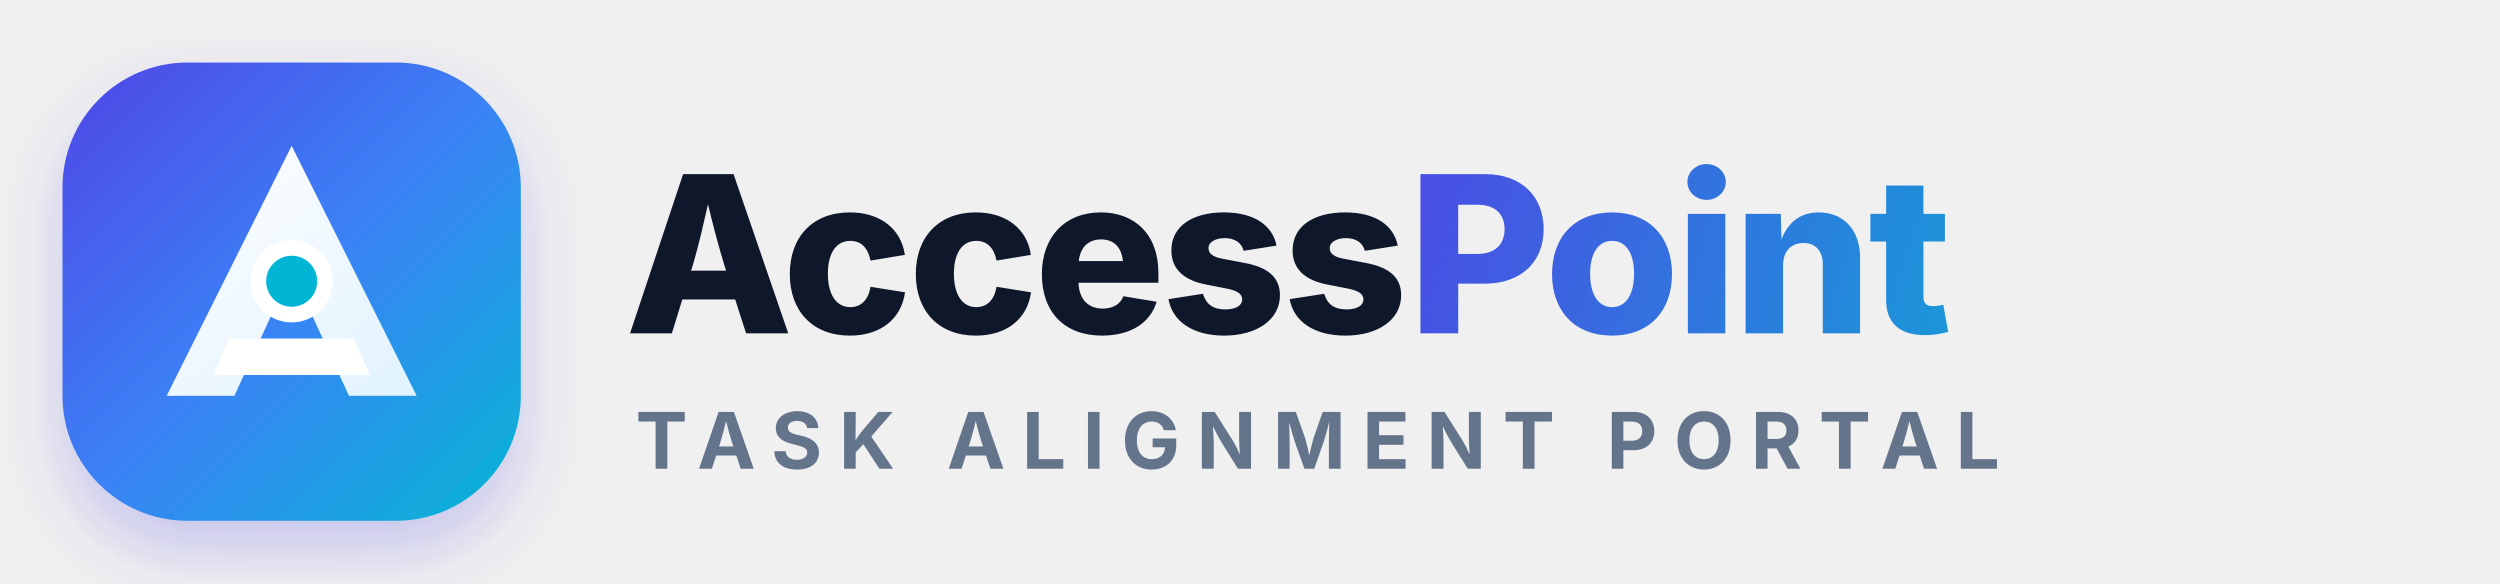
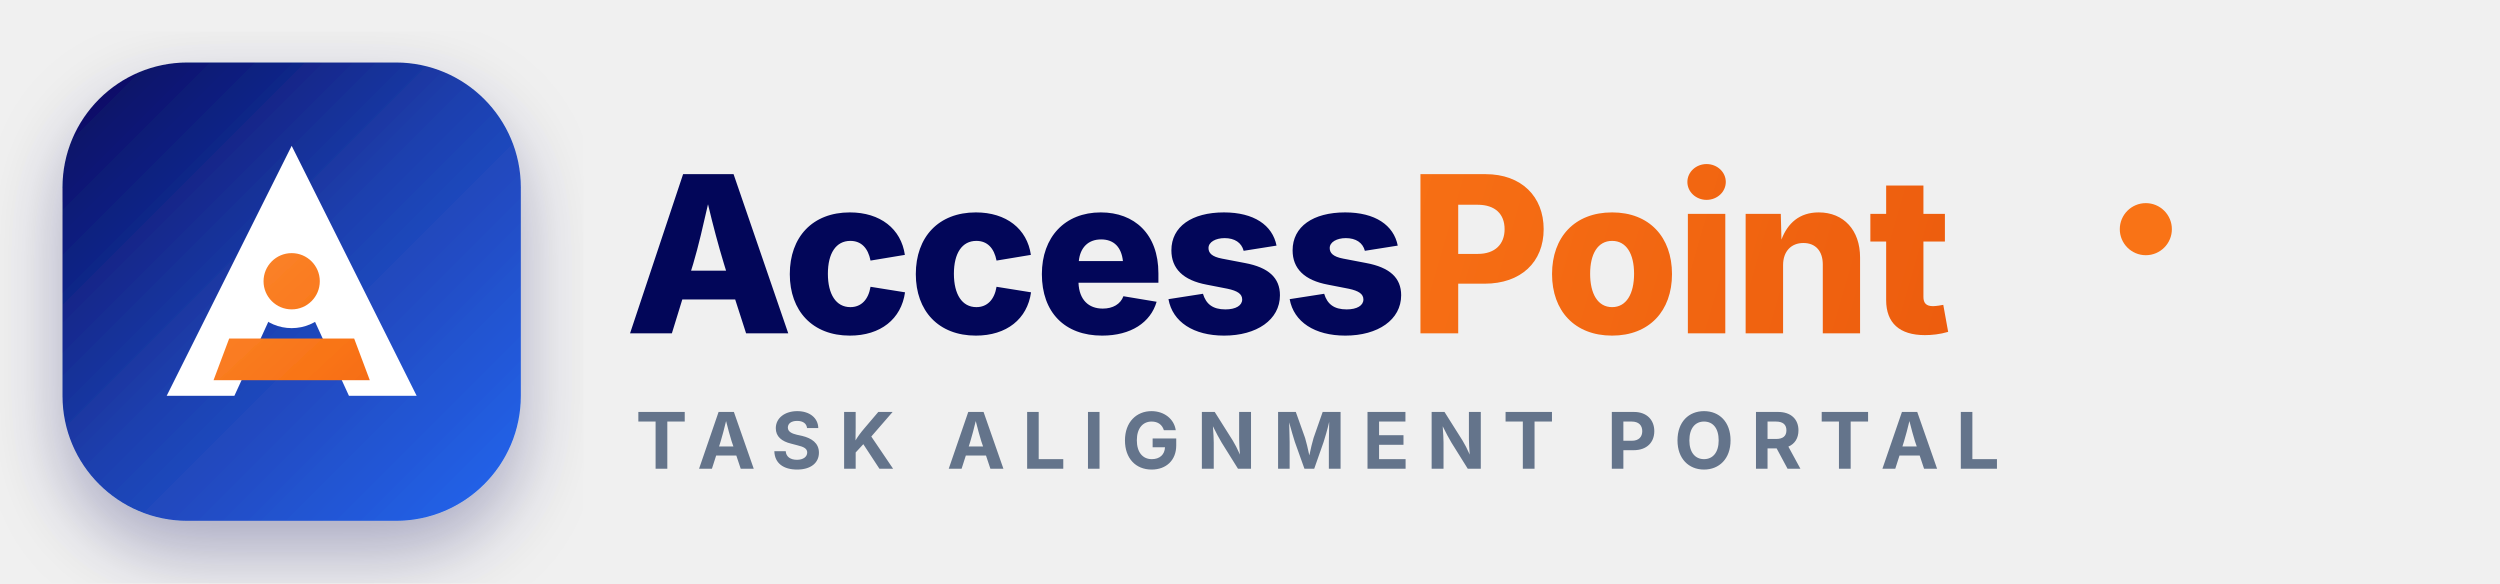
<svg xmlns="http://www.w3.org/2000/svg" viewBox="0 0 240 56" fill="none">
  <defs>
-     <linearGradient id="apGrad" x1="6" y1="6" x2="50" y2="50" gradientUnits="userSpaceOnUse">
-       <stop offset="0%" stop-color="#4F46E5" />
-       <stop offset="50%" stop-color="#3B82F6" />
-       <stop offset="100%" stop-color="#06B6D4" />
+     <linearGradient id="apBlueGrad" x1="6" y1="6" x2="48" y2="48" gradientUnits="userSpaceOnUse">
+       <stop offset="0%" stop-color="#020659" />
+       <stop offset="50%" stop-color="#1E40AF" />
+       <stop offset="100%" stop-color="#2563EB" />
    </linearGradient>
-     <linearGradient id="apAccent" x1="16" y1="14" x2="36" y2="42" gradientUnits="userSpaceOnUse">
-       <stop offset="0%" stop-color="#FFFFFF" />
-       <stop offset="100%" stop-color="#E0F2FE" />
+     <linearGradient id="apOrangeGrad" x1="18" y1="14" x2="46" y2="44" gradientUnits="userSpaceOnUse">
+       <stop offset="0%" stop-color="#FB923C" />
+       <stop offset="60%" stop-color="#F97316" />
+       <stop offset="100%" stop-color="#EA580C" />
    </linearGradient>
-     <linearGradient id="textGrad" x1="130" y1="16" x2="210" y2="40" gradientUnits="userSpaceOnUse">
-       <stop offset="0%" stop-color="#4F46E5" />
-       <stop offset="100%" stop-color="#06B6D4" />
+     <linearGradient id="textOrange" x1="124" y1="16" x2="200" y2="38" gradientUnits="userSpaceOnUse">
+       <stop offset="0%" stop-color="#F97316" />
+       <stop offset="100%" stop-color="#EA580C" />
    </linearGradient>
-     <filter id="apGlow" x="0" y="0" width="56" height="56" filterUnits="userSpaceOnUse" color-interpolation-filters="sRGB">
-       <feDropShadow dx="0" dy="3" stdDeviation="3" flood-color="#4F46E5" flood-opacity="0.25" />
+     <filter id="apShadow" x="0" y="0" width="56" height="56" filterUnits="userSpaceOnUse" color-interpolation-filters="sRGB">
+       <feDropShadow dx="0" dy="3" stdDeviation="3.5" flood-color="#020659" flood-opacity="0.3" />
    </filter>
  </defs>
-   <g filter="url(#apGlow)">
-     <rect x="6" y="6" width="44" height="44" rx="12" fill="url(#apGrad)" />
-     <path d="M28 14L16 38H22.5L28 26L33.5 38H40L28 14Z" fill="url(#apAccent)" />
-     <path d="M22 32.5H34L35.5 36H20.5L22 32.5Z" fill="#FFFFFF" />
-     <circle cx="28" cy="27" r="3.2" fill="#06B6D4" stroke="#FFFFFF" stroke-width="1.5" />
+   <g filter="url(#apShadow)">
+     <rect x="6" y="6" width="44" height="44" rx="12" fill="url(#apBlueGrad)" />
+     <path d="M28 14L16 38H22.5L28 26L33.5 38H40L28 14Z" fill="#FFFFFF" />
+     <path d="M22 32.5H34L35.5 36.5H20.5L22 32.5Z" fill="url(#apOrangeGrad)" />
+     <circle cx="28" cy="27" r="3.6" fill="url(#apOrangeGrad)" stroke="#FFFFFF" stroke-width="1.8" />
  </g>
  <g>
-     <text x="60" y="32" font-family="'Inter', system-ui, -apple-system, sans-serif" font-weight="800" font-size="21" fill="#0F172A" letter-spacing="-0.4">Access<tspan fill="url(#textGrad)" font-weight="800">Point</tspan>
+     <text x="60" y="32" font-family="'Inter', system-ui, -apple-system, sans-serif" font-weight="800" font-size="21" fill="#020659" letter-spacing="-0.4">Access<tspan fill="url(#textOrange)" font-weight="800">Point</tspan>
    </text>
    <text x="61" y="45" font-family="'Inter', system-ui, -apple-system, sans-serif" font-weight="700" font-size="7.5" fill="#64748B" letter-spacing="1.6">TASK ALIGNMENT PORTAL</text>
+     <circle cx="206" cy="22" r="2.5" fill="#F97316" />
  </g>
</svg>
